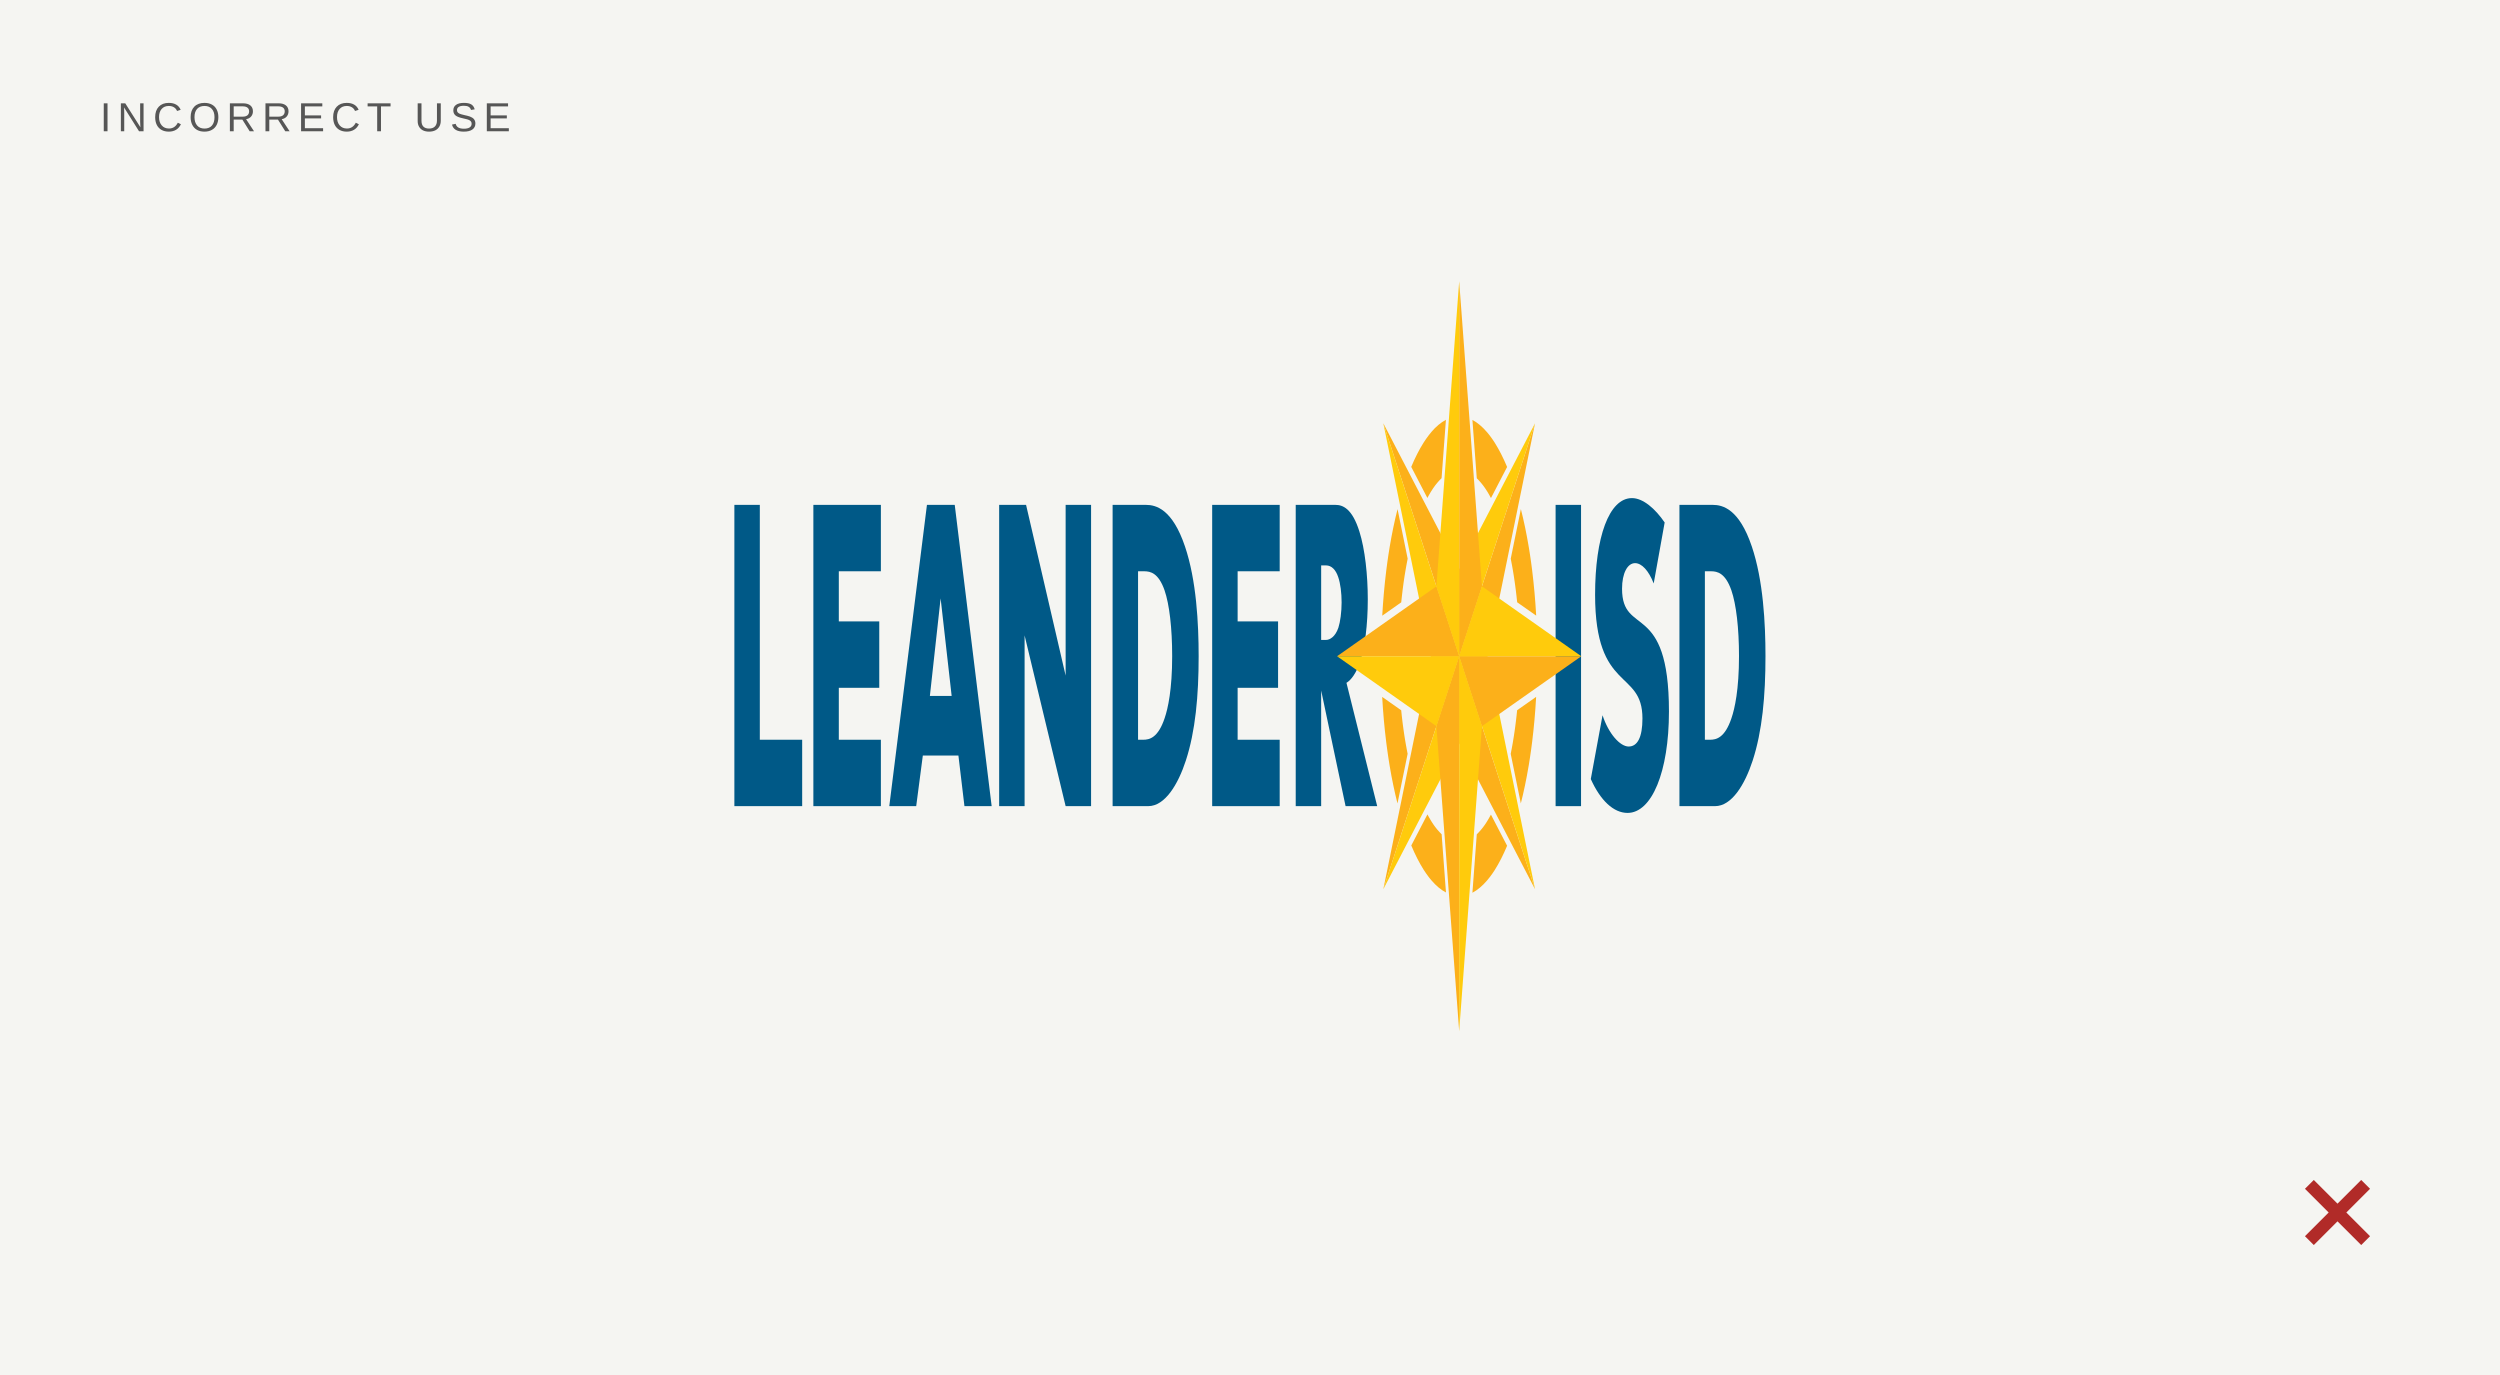
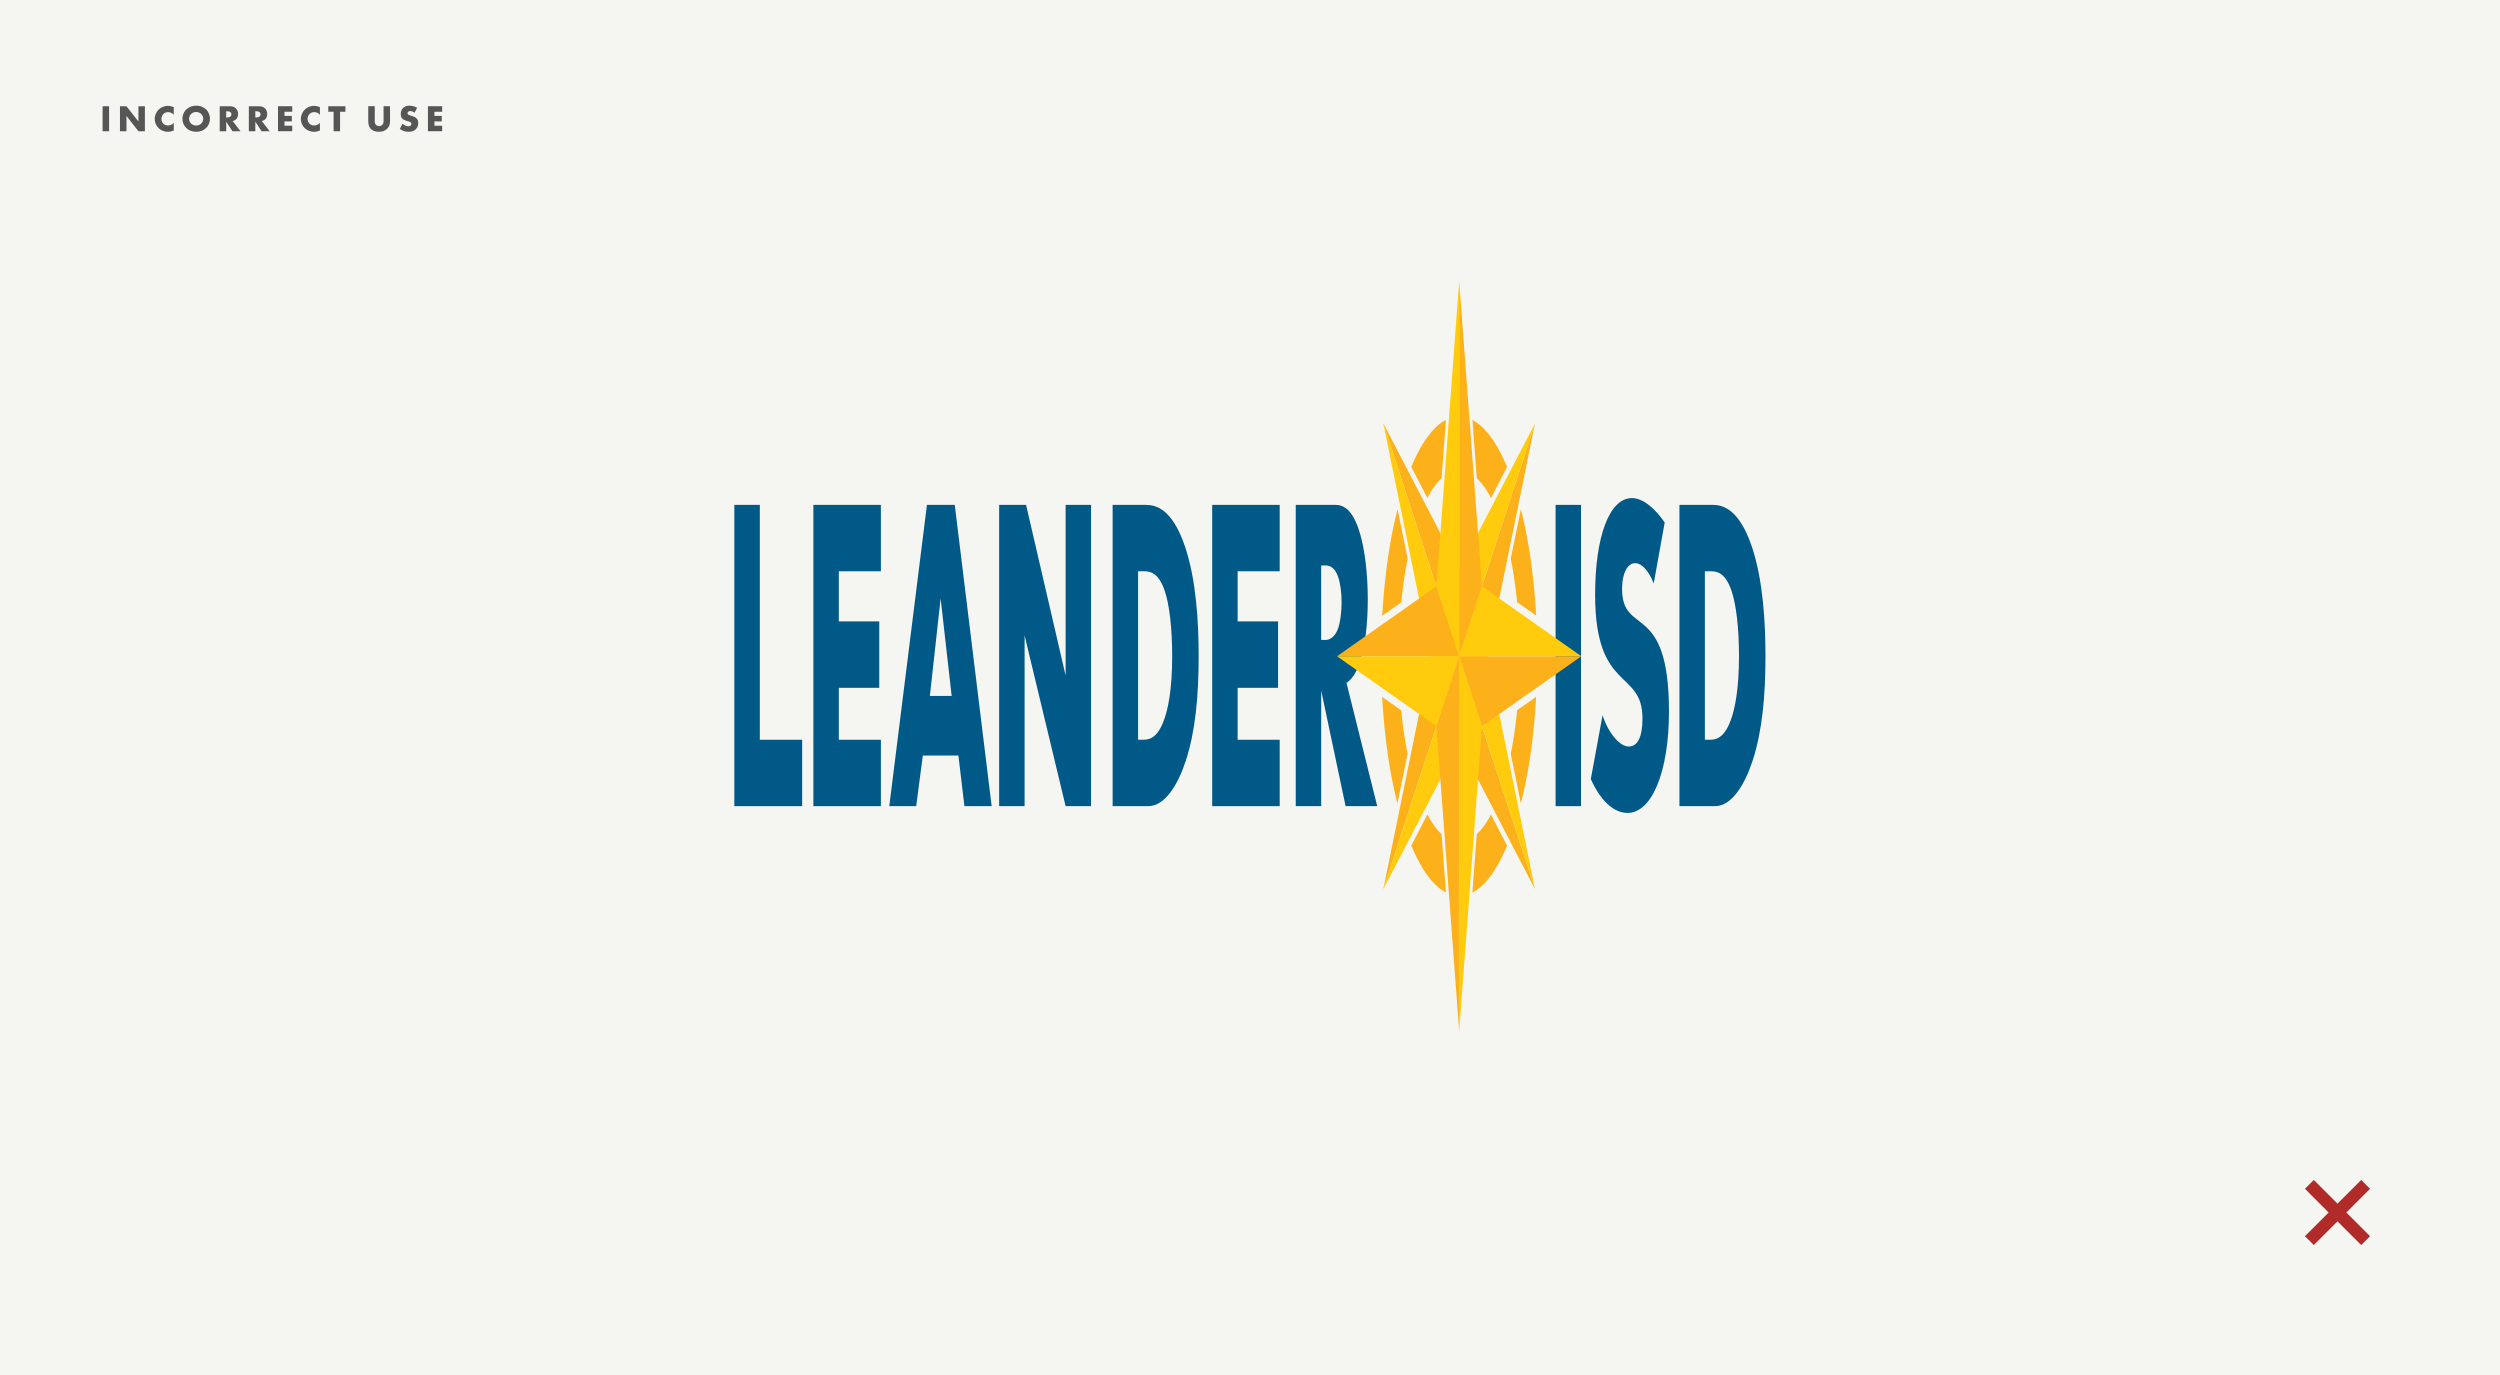
- <svg xmlns="http://www.w3.org/2000/svg" width="800" height="440" viewBox="0 0 800 440" role="img" aria-labelledby="title">
+ <svg xmlns="http://www.w3.org/2000/svg" id="Layer_2" data-name="Layer 2" viewBox="0 0 800 440">
  <defs>
-     <filter id="shadow" x="-30%" y="-50%" width="160%" height="200%">
-       <feDropShadow dx="7" dy="9" stdDeviation="3" flood-opacity=".5" />
-     </filter>
-     <linearGradient id="rainbow" x2="0" y2="1">
-       <stop stop-color="#8e247b" />
-       <stop offset="1" stop-color="#f36b32" />
-     </linearGradient>
+     <style>
+       .cls-1 {
+         fill: #ffcb0c;
+       }
+ 
+       .cls-2 {
+         isolation: isolate;
+       }
+ 
+       .cls-3 {
+         fill: #565656;
+       }
+ 
+       .cls-4 {
+         fill: #005987;
+       }
+ 
+       .cls-5 {
+         fill: #f5f5f2;
+       }
+ 
+       .cls-6 {
+         fill: #fcb01a;
+       }
+ 
+       .cls-7 {
+         stroke: #b12b28;
+         stroke-width: 4px;
+       }
+     </style>
  </defs>
-   <rect width="800" height="440" fill="#F5F5F2" />
-   <text x="32" y="42" font-family="Arial,sans-serif" font-size="13" letter-spacing="2" fill="#565656">INCORRECT USE</text>
-   <svg preserveAspectRatio="none" viewBox="0 0 1005 238" fill="none" x="235" y="90" width="330" height="240">
-     <path d="M24.797 70.964V145.496H66.076V166.566H0V70.964H24.797Z" fill="#005987" />
-     <path d="M142.773 92.034H101.78V107.943H141.197V129.013H101.78V145.496H142.773V166.566H76.984V70.964H142.773V92.034Z" fill="#005987" />
-     <path d="M218.338 150.513H183.651L177.201 166.566H150.972L187.665 70.964H214.755L250.731 166.566H224.214L218.338 150.513ZM211.745 131.593L200.995 100.634L190.531 131.593H211.745Z" fill="#005987" />
-     <path d="M258.041 166.566V70.964H284.271L322.827 125.143V70.964H347.623V166.566H322.827L282.837 112.387V166.566H258.041Z" fill="#005987" />
-     <path d="M368.608 166.566V70.964H401.144C410.747 70.964 426.801 72.254 439.127 84.15C450.307 94.9 452.457 108.66 452.457 118.98C452.457 131.593 449.304 142.773 439.987 152.09C432.39 159.686 419.634 166.566 403.294 166.566H368.608ZM393.404 145.496H398.421C404.441 145.496 412.897 144.923 419.347 138.617C422.501 135.607 426.657 129.587 426.657 118.98C426.657 110.093 423.934 102.497 419.204 98.053C413.327 92.607 405.587 92.034 399.424 92.034H393.404V145.496Z" fill="#005987" />
-     <path d="M531.433 92.034H490.44V107.943H529.856V129.013H490.44V145.496H531.433V166.566H465.643V70.964H531.433V92.034Z" fill="#005987" />
-     <path d="M585.756 70.964C592.922 70.964 602.096 72.11 609.119 79.42C614.566 85.01 617.289 93.324 617.289 100.92C617.289 109.09 614.422 116.257 609.692 120.843C605.966 124.427 600.949 126.577 596.506 127.437L626.462 166.566H595.646L571.853 129.873V166.566H547.056V70.964H585.756ZM571.853 113.82H576.583C580.309 113.82 585.613 112.817 588.622 109.95C590.486 108.087 591.776 104.933 591.776 101.924C591.776 98.913 590.629 95.904 588.479 93.897C586.186 91.604 582.029 90.17 576.583 90.17H571.853V113.82Z" fill="#005987" />
-     <path d="M825.118 70.964V166.566H800.322V70.964H825.118Z" fill="#005987" />
-     <path d="M906.617 76.554C897.386 72.153 885.533 68.814 874.726 68.814C852.394 68.814 838.806 81.226 838.806 99.473C838.806 130.633 884.959 123.008 884.959 138.746C884.959 144.737 880.043 147.647 871.543 147.647C863.044 147.647 851.878 143.533 846.073 137.728L834.621 157.966C843.909 164.732 856.766 168.716 870.44 168.716C894.004 168.716 910.788 155.716 910.788 136.538C910.788 101.107 865.079 112.917 865.079 97.566C865.079 92.664 870.368 89.454 877.764 89.454C884.228 89.454 891.022 91.804 895.924 95.904L906.603 76.554H906.617Z" fill="#005987" />
-     <path d="M921.007 166.566V70.964H953.544C963.147 70.964 979.2 72.254 991.527 84.15C1002.71 94.9 1004.86 108.66 1004.86 118.98C1004.86 131.593 1001.7 142.773 992.387 152.09C984.79 159.686 972.034 166.566 955.694 166.566H921.007ZM945.804 145.496H950.82C956.84 145.496 965.297 144.923 971.747 138.617C974.9 135.607 979.057 129.587 979.057 118.98C979.057 110.093 976.334 102.497 971.604 98.053C965.727 92.607 957.987 92.034 951.824 92.034H945.804V145.496Z" fill="#005987" />
-     <path d="M723.5 62.532C723.772 62.618 724.044 62.704 724.317 62.79C724.632 62.891 724.962 62.991 725.277 63.105C725.679 63.234 726.08 63.378 726.467 63.536C726.797 63.65 727.112 63.765 727.442 63.894C727.829 64.037 728.202 64.195 728.589 64.353C728.919 64.482 729.248 64.625 729.578 64.754C729.951 64.912 730.309 65.07 730.667 65.242C730.997 65.399 731.327 65.543 731.671 65.7C732.015 65.872 732.373 66.044 732.718 66.216C733.047 66.388 733.391 66.546 733.721 66.732C734.051 66.904 734.38 67.091 734.725 67.277C735.054 67.463 735.384 67.65 735.714 67.836C736.043 68.023 736.359 68.223 736.688 68.41C736.904 68.539 737.119 68.668 737.334 68.797L753.06 58.934C749.318 56.024 745.304 53.458 741.061 51.264C740.975 51.221 740.874 51.164 740.788 51.121C740.258 50.849 739.728 50.605 739.197 50.347C738.954 50.232 738.695 50.103 738.452 49.988C738.079 49.816 737.706 49.659 737.334 49.487C736.918 49.3 736.502 49.114 736.072 48.928C735.857 48.842 735.656 48.755 735.441 48.669C734.854 48.426 734.251 48.182 733.649 47.953C733.606 47.938 733.563 47.924 733.52 47.91C728.962 46.175 724.188 44.856 719.256 44.01L723.5 62.546V62.532Z" fill="#FCB01A" />
-     <path d="M737.334 169.232C737.119 169.361 736.903 169.49 736.674 169.619C736.359 169.805 736.029 170.006 735.699 170.193C735.37 170.379 735.04 170.565 734.71 170.752C734.38 170.938 734.051 171.11 733.721 171.296C733.391 171.468 733.047 171.64 732.718 171.812C732.373 171.984 732.029 172.156 731.685 172.329C731.356 172.486 731.026 172.644 730.682 172.787C730.323 172.945 729.951 173.117 729.592 173.275C729.263 173.418 728.933 173.547 728.603 173.676C728.216 173.834 727.843 173.991 727.456 174.135C727.141 174.264 726.811 174.379 726.482 174.493C726.08 174.637 725.679 174.78 725.277 174.923C724.962 175.038 724.632 175.138 724.317 175.239C724.044 175.325 723.772 175.425 723.5 175.511L719.256 194.047C724.188 193.201 728.947 191.897 733.506 190.162C733.549 190.148 733.606 190.133 733.649 190.105C734.251 189.875 734.839 189.632 735.427 189.388C735.642 189.302 735.857 189.216 736.072 189.13C736.488 188.958 736.904 188.757 737.319 188.585C737.692 188.413 738.079 188.255 738.452 188.083C738.695 187.969 738.939 187.84 739.197 187.725C739.728 187.467 740.258 187.209 740.788 186.951C740.874 186.908 740.975 186.851 741.061 186.807C745.304 184.628 749.332 182.048 753.06 179.138L737.334 169.275V169.232Z" fill="#FCB01A" />
-     <path d="M762.822 136.145C762.736 136.418 762.65 136.69 762.564 136.963C762.464 137.292 762.363 137.608 762.249 137.923C762.12 138.324 761.976 138.726 761.819 139.127C761.704 139.457 761.589 139.772 761.46 140.102C761.317 140.489 761.159 140.862 761.002 141.249C760.873 141.579 760.729 141.908 760.6 142.238C760.442 142.611 760.285 142.969 760.113 143.328C759.969 143.657 759.812 143.987 759.654 144.317C759.482 144.661 759.31 145.019 759.138 145.363C758.966 145.693 758.808 146.037 758.636 146.367C758.464 146.696 758.278 147.041 758.091 147.37C757.905 147.7 757.733 148.03 757.532 148.359C757.346 148.689 757.16 149.004 756.959 149.32C756.83 149.535 756.701 149.764 756.572 149.979L766.435 165.705C769.345 161.978 771.911 157.964 774.09 153.721C774.147 153.621 774.19 153.52 774.248 153.42C774.506 152.904 774.764 152.388 775.007 151.857C775.136 151.599 775.265 151.341 775.38 151.083C775.552 150.725 775.71 150.352 775.868 149.994C776.054 149.564 776.255 149.134 776.441 148.703C776.527 148.503 776.599 148.302 776.685 148.101C776.928 147.499 777.186 146.897 777.416 146.281C777.416 146.252 777.444 146.209 777.459 146.18C779.208 141.607 780.512 136.834 781.358 131.888L762.822 136.131V136.145Z" fill="#FCB01A" />
-     <path d="M756.586 88.021C756.715 88.236 756.844 88.451 756.973 88.666C757.174 88.996 757.36 89.311 757.546 89.641C757.733 89.97 757.919 90.3 758.106 90.63C758.292 90.96 758.464 91.289 758.65 91.633C758.822 91.963 758.994 92.293 759.152 92.637C759.324 92.981 759.496 93.325 759.668 93.683C759.826 94.013 759.983 94.343 760.127 94.687C760.284 95.045 760.457 95.404 760.614 95.776C760.758 96.106 760.887 96.436 761.03 96.766C761.188 97.138 761.331 97.525 761.489 97.912C761.618 98.228 761.732 98.557 761.847 98.887C761.99 99.288 762.134 99.69 762.277 100.091C762.392 100.407 762.492 100.736 762.593 101.052C762.679 101.324 762.779 101.597 762.865 101.869L781.401 106.112C780.555 101.195 779.251 96.436 777.516 91.877C777.502 91.82 777.473 91.762 777.459 91.705C777.229 91.117 776.986 90.529 776.756 89.942C776.67 89.727 776.584 89.497 776.484 89.282C776.312 88.867 776.125 88.465 775.939 88.049C775.767 87.662 775.595 87.275 775.423 86.903C775.308 86.659 775.194 86.415 775.079 86.186C774.821 85.641 774.563 85.111 774.29 84.566C774.247 84.48 774.204 84.408 774.161 84.322C771.982 80.064 769.402 76.036 766.478 72.295L756.615 88.021H756.586Z" fill="#FCB01A" />
-     <path d="M649.886 101.855C649.972 101.582 650.073 101.31 650.159 101.038C650.259 100.722 650.359 100.407 650.474 100.091C650.617 99.69 650.761 99.289 650.904 98.887C651.019 98.558 651.133 98.242 651.262 97.912C651.406 97.525 651.563 97.153 651.721 96.766C651.85 96.436 651.994 96.106 652.123 95.776C652.28 95.404 652.438 95.045 652.61 94.687C652.768 94.357 652.911 94.013 653.069 93.683C653.241 93.339 653.413 92.995 653.585 92.651C653.757 92.322 653.915 91.977 654.101 91.648C654.273 91.318 654.459 90.988 654.631 90.659C654.818 90.329 655.004 89.985 655.19 89.655C655.377 89.325 655.563 89.01 655.764 88.695C655.893 88.48 656.022 88.25 656.151 88.035L646.288 72.309C643.378 76.051 640.797 80.064 638.618 84.322C638.575 84.408 638.532 84.494 638.489 84.58C638.217 85.111 637.959 85.641 637.701 86.186C637.586 86.43 637.457 86.673 637.343 86.917C637.171 87.29 636.998 87.677 636.841 88.049C636.654 88.465 636.468 88.881 636.296 89.297C636.21 89.512 636.124 89.727 636.038 89.942C635.794 90.529 635.551 91.117 635.321 91.719C635.307 91.762 635.278 91.82 635.264 91.877C633.529 96.436 632.225 101.195 631.379 106.127L649.915 101.883L649.886 101.855Z" fill="#FCB01A" />
-     <path d="M679.188 47.881C679.188 47.881 679.102 47.91 679.059 47.924C678.457 48.153 677.855 48.397 677.267 48.641C677.052 48.727 676.852 48.813 676.637 48.899C676.207 49.085 675.791 49.272 675.375 49.458C675.002 49.63 674.63 49.788 674.257 49.96C673.999 50.074 673.755 50.203 673.497 50.318C672.967 50.576 672.436 50.82 671.92 51.092C671.82 51.135 671.734 51.193 671.633 51.236C667.39 53.414 663.376 55.995 659.635 58.905L675.361 68.768C675.576 68.639 675.791 68.51 676.006 68.381C676.336 68.18 676.651 67.994 676.981 67.808C677.31 67.621 677.64 67.435 677.97 67.248C678.3 67.062 678.629 66.89 678.973 66.704C679.303 66.532 679.647 66.36 679.977 66.188C680.321 66.016 680.665 65.844 681.023 65.671C681.353 65.514 681.683 65.37 682.027 65.213C682.385 65.055 682.758 64.883 683.116 64.725C683.446 64.582 683.776 64.453 684.105 64.324C684.493 64.166 684.865 64.008 685.252 63.865C685.582 63.736 685.897 63.621 686.227 63.507C686.628 63.363 687.016 63.22 687.417 63.077C687.732 62.962 688.062 62.862 688.377 62.761C688.65 62.675 688.922 62.575 689.195 62.503L693.438 43.967C688.506 44.813 683.733 46.118 679.174 47.852L679.188 47.881Z" fill="#FCB01A" />
-     <path d="M656.122 149.979C655.993 149.764 655.864 149.549 655.735 149.334C655.549 149.019 655.348 148.689 655.162 148.359C654.975 148.03 654.789 147.7 654.603 147.356C654.416 147.026 654.244 146.697 654.058 146.367C653.886 146.037 653.714 145.693 653.542 145.363C653.37 145.019 653.198 144.675 653.026 144.317C652.868 143.987 652.725 143.657 652.567 143.328C652.395 142.969 652.237 142.597 652.08 142.224C651.936 141.894 651.807 141.579 651.678 141.249C651.52 140.862 651.363 140.489 651.219 140.102C651.09 139.787 650.976 139.457 650.861 139.127C650.718 138.726 650.574 138.325 650.431 137.923C650.316 137.608 650.216 137.278 650.116 136.963C650.03 136.69 649.929 136.418 649.857 136.146L631.322 131.902C632.167 136.834 633.472 141.607 635.221 146.18C635.235 146.223 635.249 146.252 635.264 146.295C635.493 146.897 635.737 147.499 635.995 148.101C636.081 148.302 636.167 148.517 636.253 148.718C636.439 149.148 636.626 149.578 636.812 149.994C636.97 150.366 637.142 150.725 637.3 151.098C637.414 151.356 637.543 151.614 637.672 151.872C637.93 152.402 638.174 152.918 638.432 153.434C638.475 153.535 638.532 153.621 638.575 153.721C640.754 157.964 643.32 161.978 646.231 165.72L656.093 149.994L656.122 149.979Z" fill="#FCB01A" />
-     <path d="M689.209 175.468C688.937 175.382 688.664 175.296 688.392 175.196C688.076 175.095 687.747 174.995 687.431 174.88C687.03 174.737 686.628 174.594 686.227 174.45C685.897 174.336 685.582 174.221 685.252 174.092C684.865 173.948 684.478 173.791 684.105 173.633C683.776 173.504 683.446 173.361 683.131 173.232C682.758 173.074 682.399 172.916 682.041 172.744C681.711 172.587 681.382 172.443 681.052 172.286C680.708 172.113 680.364 171.941 680.02 171.769C679.69 171.597 679.346 171.44 679.016 171.253C678.687 171.081 678.357 170.895 678.027 170.709C677.697 170.522 677.353 170.336 677.038 170.15C676.708 169.963 676.393 169.762 676.063 169.576C675.848 169.447 675.619 169.318 675.404 169.189L659.677 179.052C663.419 181.962 667.433 184.528 671.676 186.722C671.777 186.765 671.863 186.822 671.963 186.865C672.494 187.137 673.024 187.381 673.554 187.639C673.798 187.754 674.056 187.883 674.3 187.997C674.673 188.169 675.045 188.341 675.432 188.499C675.848 188.685 676.264 188.872 676.68 189.058C676.895 189.144 677.11 189.23 677.31 189.316C677.898 189.56 678.5 189.804 679.088 190.033C679.131 190.047 679.174 190.062 679.217 190.076C683.776 191.811 688.549 193.13 693.481 193.961L689.238 175.425L689.209 175.468Z" fill="#FCB01A" />
-     <path d="M632.426 45.071L706.354 119V91.418L632.426 45.071Z" fill="#FCB01A" />
-     <path d="M632.426 192.929L706.354 119H678.773L632.426 192.929Z" fill="#FCB01A" />
-     <path d="M780.283 192.929L706.354 119V146.582L780.283 192.929Z" fill="#FCB01A" />
-     <path d="M780.283 45.071L706.354 119H733.936L780.283 45.071Z" fill="#FCB01A" />
-     <path d="M632.426 45.071L706.354 119H678.773L632.426 45.071Z" fill="#FFCB0C" />
-     <path d="M780.283 45.071L706.354 119V91.418L780.283 45.071Z" fill="#FFCB0C" />
-     <path d="M780.283 192.929L706.354 119H733.936L780.283 192.929Z" fill="#FFCB0C" />
-     <path d="M632.426 192.929L706.354 119V146.582L632.426 192.929Z" fill="#FFCB0C" />
-     <path d="M706.354 0V119L728.546 96.808L706.354 0Z" fill="#FCB01A" />
-     <path d="M587.354 119H706.354L684.163 96.808L587.354 119Z" fill="#FCB01A" />
-     <path d="M706.355 238V119L684.163 141.192L706.355 238Z" fill="#FCB01A" />
-     <path d="M825.354 119H706.354L728.546 141.192L825.354 119Z" fill="#FCB01A" />
-     <path d="M706.355 0V119L684.163 96.808L706.355 0Z" fill="#FFCB0C" />
-     <path d="M825.354 119H706.354L728.546 96.808L825.354 119Z" fill="#FFCB0C" />
-     <path d="M706.354 238V119L728.546 141.192L706.354 238Z" fill="#FFCB0C" />
-     <path d="M587.354 119H706.354L684.163 141.192L587.354 119Z" fill="#FFCB0C" />
-   </svg>
-   <g transform="translate(748 388)" stroke="#B12B28" stroke-width="4">
-     <path d="M-9-9 9 9M9-9-9 9" />
+   <g id="Layer_1-2" data-name="Layer 1">
+     <rect class="cls-5" width="800" height="440" />
+     <path class="cls-4" d="M243.14,161.56v75.16h13.55v21.25h-21.7v-96.41h8.14Z" />
+     <path class="cls-4" d="M281.88,182.81h-13.46v16.04h12.94v21.25h-12.94v16.62h13.46v21.25h-21.6v-96.41h21.6v21.25Z" />
+     <path class="cls-4" d="M306.69,241.78h-11.39l-2.12,16.19h-8.61l12.05-96.41h8.9l11.81,96.41h-8.71l-1.93-16.19ZM304.53,222.7l-3.53-31.22-3.44,31.22h6.97Z" />
+     <path class="cls-4" d="M319.73,257.97v-96.41h8.61l12.66,54.63v-54.63h8.14v96.41h-8.14l-13.13-54.63v54.63h-8.14Z" />
+     <path class="cls-4" d="M356.04,257.97v-96.41h10.68c3.15,0,8.42,1.3,12.47,13.3,3.67,10.84,4.38,24.72,4.38,35.12,0,12.72-1.04,23.99-4.09,33.39-2.49,7.66-6.68,14.6-12.05,14.6h-11.39ZM364.18,236.72h1.65c1.98,0,4.75-.58,6.87-6.94,1.04-3.04,2.4-9.11,2.4-19.8,0-8.96-.89-16.62-2.45-21.1-1.93-5.49-4.47-6.07-6.49-6.07h-1.98v53.91Z" />
+     <path class="cls-4" d="M409.5,182.81h-13.46v16.04h12.94v21.25h-12.94v16.62h13.46v21.25h-21.6v-96.41h21.6v21.25Z" />
+     <path class="cls-4" d="M427.34,161.56c2.35,0,5.37,1.16,7.67,8.53,1.79,5.64,2.68,14.02,2.68,21.68,0,8.24-.94,15.47-2.49,20.09-1.22,3.61-2.87,5.78-4.33,6.65l9.84,39.46h-10.12l-7.81-37v37h-8.14v-96.41h12.71ZM422.77,204.78h1.55c1.22,0,2.97-1.01,3.95-3.9.61-1.88,1.04-5.06,1.04-8.09s-.38-6.07-1.08-8.09c-.75-2.31-2.12-3.76-3.91-3.76h-1.55v23.85Z" />
+     <path class="cls-4" d="M505.93,161.56v96.41h-8.14v-96.41h8.14Z" />
+     <path class="cls-4" d="M532.7,167.2c-3.03-4.44-6.92-7.81-10.47-7.81-7.33,0-11.79,12.52-11.79,30.92,0,31.42,15.15,23.73,15.15,39.6,0,6.04-1.61,8.98-4.41,8.98s-6.46-4.15-8.36-10l-3.76,20.41c3.05,6.82,7.27,10.84,11.76,10.84,7.74,0,13.25-13.11,13.25-32.45,0-35.73-15.01-23.82-15.01-39.3,0-4.94,1.74-8.18,4.17-8.18,2.12,0,4.35,2.37,5.96,6.5l3.51-19.51h0Z" />
+     <path class="cls-4" d="M537.42,257.97v-96.41h10.68c3.15,0,8.42,1.3,12.47,13.3,3.67,10.84,4.38,24.72,4.38,35.12,0,12.72-1.04,23.99-4.1,33.39-2.49,7.66-6.68,14.6-12.05,14.6h-11.39ZM545.56,236.72h1.65c1.98,0,4.75-.58,6.87-6.94,1.04-3.04,2.4-9.11,2.4-19.8,0-8.96-.89-16.62-2.45-21.1-1.93-5.49-4.47-6.07-6.49-6.07h-1.98v53.91Z" />
+     <path class="cls-6" d="M472.57,153.06c.09.09.18.17.27.26.1.1.21.2.32.32.13.13.26.27.39.43.11.12.21.23.32.36.13.14.25.3.38.46.11.13.22.27.32.4.12.16.24.32.36.49.11.16.22.3.33.46.11.17.23.35.34.52.11.17.22.33.33.52.11.17.22.36.33.55.11.19.22.38.32.56.11.19.21.39.32.58.07.13.14.26.21.39l5.16-9.95c-1.23-2.93-2.55-5.52-3.94-7.73-.03-.04-.06-.1-.09-.14-.17-.27-.35-.52-.52-.78-.08-.12-.16-.25-.24-.36-.12-.17-.24-.33-.37-.51-.14-.19-.27-.38-.41-.56-.07-.09-.14-.17-.21-.26-.19-.25-.39-.49-.59-.72-.01-.01-.03-.03-.04-.04-1.5-1.75-3.06-3.08-4.68-3.93l1.39,18.69h0Z" />
+     <path class="cls-6" d="M477.11,260.65c-.07.13-.14.26-.22.39-.1.19-.21.39-.32.58-.11.19-.22.38-.32.56-.11.19-.22.36-.32.55-.11.17-.22.35-.33.52-.11.17-.23.35-.34.52-.11.16-.22.32-.33.46-.12.16-.24.33-.36.49-.11.14-.22.27-.32.4-.13.16-.25.32-.38.46-.1.13-.21.25-.32.36-.13.15-.26.29-.4.43-.1.12-.21.22-.32.32-.09.09-.18.19-.27.27l-1.39,18.69c1.62-.85,3.18-2.17,4.68-3.92.01-.01.03-.03.05-.06.2-.23.39-.48.58-.72.07-.09.14-.17.21-.26.14-.17.27-.38.41-.55.12-.17.25-.33.37-.51.08-.11.16-.25.24-.36.17-.26.35-.52.52-.78.03-.04.06-.1.09-.15,1.39-2.2,2.72-4.8,3.94-7.73l-5.16-9.95v-.04Z" />
+     <path class="cls-6" d="M485.48,227.29c-.03.28-.06.55-.08.82-.03.33-.07.65-.1.97-.04.4-.09.81-.14,1.21-.04.33-.08.65-.12.98-.05.39-.1.77-.15,1.16-.04.33-.09.66-.13,1-.05.38-.1.74-.16,1.1-.05.33-.1.66-.15,1-.06.35-.11.71-.17,1.05-.06.33-.11.68-.16,1.01-.06.33-.12.68-.18,1.01-.06.33-.12.67-.18,1-.06.33-.12.65-.19.97-.04.22-.08.45-.13.66l3.24,15.86c.96-3.76,1.8-7.81,2.51-12.08.02-.1.03-.2.05-.3.08-.52.17-1.04.25-1.58.04-.26.08-.52.12-.78.06-.36.11-.74.16-1.1.06-.43.13-.87.19-1.3.03-.2.05-.4.08-.61.08-.61.16-1.21.24-1.84,0-.03,0-.07.01-.1.57-4.61,1-9.42,1.28-14.41l-6.09,4.28h0Z" />
+     <path class="cls-6" d="M483.43,178.76c.04.22.08.43.13.65.07.33.13.65.19.98.06.33.12.66.18,1,.06.33.12.67.18,1.01.06.33.11.67.16,1.01.06.35.11.69.17,1.06.05.33.1.67.15,1.01.05.36.11.72.16,1.1.05.33.09.66.14,1,.05.38.1.77.15,1.16.04.32.08.65.12.98.05.4.09.81.14,1.21.04.32.07.65.1.97.03.27.06.55.09.82l6.09,4.28c-.28-4.96-.71-9.76-1.28-14.35,0-.06-.01-.12-.02-.17-.08-.59-.16-1.19-.23-1.78-.03-.22-.06-.45-.09-.66-.06-.42-.12-.82-.18-1.24-.06-.39-.11-.78-.17-1.16-.04-.25-.08-.49-.11-.72-.08-.55-.17-1.08-.26-1.63-.01-.09-.03-.16-.04-.25-.72-4.29-1.56-8.36-2.52-12.13l-3.24,15.86h0Z" />
+     <path class="cls-6" d="M448.4,192.71c.03-.28.06-.55.09-.82.03-.32.07-.64.1-.95.05-.4.09-.81.14-1.21.04-.33.08-.65.12-.98.05-.39.1-.77.15-1.16.04-.33.09-.66.13-1,.05-.38.1-.74.16-1.1.05-.33.1-.68.15-1.01.06-.35.11-.69.17-1.04.06-.33.11-.68.17-1.01.06-.33.12-.66.17-1,.06-.33.12-.68.18-1.01.06-.33.12-.65.19-.97.04-.22.08-.45.13-.67l-3.24-15.86c-.96,3.77-1.8,7.82-2.52,12.11-.01.09-.03.17-.04.26-.09.53-.17,1.07-.26,1.62-.04.25-.08.49-.12.74-.06.38-.11.77-.16,1.14-.06.42-.12.84-.18,1.26-.03.22-.06.43-.08.65-.08.59-.16,1.19-.24,1.79,0,.04-.01.1-.02.16-.57,4.6-1,9.4-1.28,14.37l6.09-4.28v-.03Z" />
+     <path class="cls-6" d="M458.02,138.28s-.03.03-.04.04c-.2.23-.4.48-.59.72-.07.09-.14.17-.21.26-.14.19-.28.38-.41.56-.12.17-.24.33-.37.51-.08.12-.16.25-.25.36-.17.26-.35.51-.52.78-.03.04-.06.1-.09.14-1.39,2.2-2.71,4.8-3.94,7.73l5.16,9.95c.07-.13.14-.26.21-.39.11-.2.21-.39.32-.58.11-.19.22-.38.32-.56.11-.19.22-.36.33-.55.11-.17.22-.35.33-.52.11-.17.23-.35.34-.52.11-.16.22-.3.33-.46.12-.16.24-.33.36-.49.11-.14.22-.27.32-.4.13-.16.25-.32.38-.46.11-.13.21-.25.32-.36.13-.14.26-.29.39-.43.1-.12.21-.22.32-.32.09-.09.18-.19.27-.26l1.39-18.69c-1.62.85-3.19,2.17-4.68,3.92v.03Z" />
+     <path class="cls-6" d="M450.44,241.24c-.04-.22-.08-.43-.13-.65-.06-.32-.13-.65-.19-.98-.06-.33-.12-.66-.18-1.01-.06-.33-.12-.66-.18-1-.06-.33-.11-.68-.17-1.01-.06-.35-.11-.69-.17-1.05-.05-.33-.1-.67-.15-1-.06-.36-.11-.74-.16-1.11-.05-.33-.09-.65-.13-.98-.05-.39-.1-.77-.15-1.16-.04-.32-.08-.65-.12-.98-.05-.4-.09-.81-.14-1.21-.04-.32-.07-.65-.1-.97-.03-.28-.06-.55-.09-.82l-6.09-4.28c.28,4.97.71,9.79,1.28,14.4,0,.04,0,.07.01.12.08.61.16,1.21.24,1.82.03.2.06.42.08.62.06.43.12.87.18,1.29.05.38.11.74.16,1.11.04.26.08.52.12.78.08.53.16,1.05.25,1.58.01.1.03.19.05.29.72,4.28,1.56,8.33,2.51,12.1l3.24-15.86v-.02Z" />
+     <path class="cls-6" d="M461.31,266.94c-.09-.09-.18-.17-.27-.27-.1-.1-.21-.2-.32-.32-.13-.14-.26-.29-.4-.43-.11-.11-.21-.23-.32-.36-.13-.15-.25-.3-.38-.46-.11-.13-.22-.27-.32-.4-.12-.16-.24-.32-.36-.49-.11-.16-.22-.3-.32-.46-.11-.17-.23-.35-.34-.52-.11-.17-.22-.33-.33-.52-.11-.17-.22-.36-.32-.55-.11-.19-.22-.38-.32-.56-.11-.19-.21-.39-.32-.58-.07-.13-.15-.26-.22-.39l-5.16,9.95c1.23,2.93,2.55,5.52,3.94,7.73.03.04.06.1.09.14.17.27.35.52.52.78.08.12.16.25.24.36.12.17.24.35.37.51.14.19.27.38.41.56.07.09.14.17.21.26.19.25.39.49.58.72.01.01.03.03.04.04,1.5,1.75,3.06,3.08,4.68,3.92l-1.39-18.69v.04Z" />
+     <path class="cls-6" d="M442.66,135.45l24.27,74.55v-27.81l-24.27-46.74Z" />
+     <path class="cls-6" d="M442.66,284.55l24.27-74.55h-9.06l-15.22,74.55Z" />
+     <path class="cls-6" d="M491.21,284.55l-24.28-74.55v27.81l24.28,46.74Z" />
+     <path class="cls-6" d="M491.21,135.45l-24.28,74.55h9.06l15.22-74.55Z" />
+     <path class="cls-1" d="M442.66,135.45l24.27,74.55h-9.06l-15.22-74.55Z" />
+     <path class="cls-1" d="M491.21,135.45l-24.28,74.55v-27.81l24.28-46.74Z" />
+     <path class="cls-1" d="M491.21,284.55l-24.28-74.55h9.06l15.22,74.55Z" />
+     <path class="cls-1" d="M442.66,284.55l24.27-74.55v27.81l-24.27,46.74Z" />
+     <path class="cls-6" d="M466.94,90v120l7.29-22.38-7.29-97.62Z" />
+     <path class="cls-6" d="M427.86,210h39.07l-7.29-22.38-31.79,22.38Z" />
+     <path class="cls-6" d="M466.94,330v-120l-7.29,22.38,7.29,97.62Z" />
+     <path class="cls-6" d="M506.01,210h-39.07l7.29,22.38,31.79-22.38Z" />
+     <path class="cls-1" d="M466.94,90v120l-7.29-22.38,7.29-97.62Z" />
+     <path class="cls-1" d="M506.01,210h-39.07l7.29-22.38,31.79,22.38Z" />
+     <path class="cls-1" d="M466.94,330v-120l7.29,22.38-7.29,97.62Z" />
+     <path class="cls-1" d="M427.86,210h39.07l-7.29,22.38-31.79-22.38Z" />
+     <path class="cls-7" d="M739,379l18,18M757,379l-18,18" />
+     <g class="cls-2">
+       <path class="cls-3" d="M34.91,34v8h-2.08v-8h2.08Z" />
+       <path class="cls-3" d="M38.39,42v-8h2.08l3.83,4.89v-4.89h2.07v8h-2.07l-3.83-4.89v4.89h-2.08Z" />
+       <path class="cls-3" d="M55.6,41.78c-.83.3-1.28.4-1.8.4-1.39,0-2.43-.55-3.09-1.2-.78-.78-1.21-1.87-1.21-2.91,0-1.14.49-2.22,1.21-2.95.71-.72,1.78-1.25,3.02-1.25.38,0,1.01.06,1.87.41v2.48c-.67-.83-1.46-.88-1.81-.88-.6,0-1.06.18-1.44.53-.49.46-.7,1.08-.7,1.64s.23,1.16.65,1.56c.35.32.9.55,1.49.55.31,0,1.08-.04,1.81-.84v2.46Z" />
+       <path class="cls-3" d="M65.93,40.99c-.82.78-1.97,1.19-3.15,1.19s-2.34-.41-3.15-1.19c-.85-.82-1.26-1.93-1.26-2.99s.41-2.19,1.26-3c.82-.78,1.97-1.19,3.15-1.19s2.34.41,3.15,1.19c.85.8,1.26,1.93,1.26,3s-.41,2.17-1.26,2.99ZM61.15,36.47c-.43.42-.64,1.01-.64,1.57,0,.71.34,1.2.64,1.49.38.37.92.64,1.62.64s1.23-.25,1.61-.62c.37-.37.65-.92.65-1.54s-.28-1.17-.65-1.54c-.44-.42-1.06-.64-1.61-.64s-1.19.2-1.62.64Z" />
+       <path class="cls-3" d="M73.55,34c.6,0,1.37.1,1.96.71.46.47.68,1.16.68,1.8,0,.68-.24,1.28-.64,1.67-.31.3-.73.48-1.1.55l2.51,3.27h-2.58l-1.99-3.07v3.07h-2.08v-8h3.24ZM72.39,37.58h.4c.31,0,.76-.08,1.01-.32.16-.16.26-.42.26-.67s-.1-.5-.28-.67c-.19-.19-.54-.31-1-.31h-.4v1.98Z" />
+       <path class="cls-3" d="M82.87,34c.6,0,1.37.1,1.96.71.46.47.68,1.16.68,1.8,0,.68-.24,1.28-.64,1.67-.31.3-.73.48-1.1.55l2.51,3.27h-2.58l-1.99-3.07v3.07h-2.08v-8h3.24ZM81.71,37.58h.4c.31,0,.76-.08,1.01-.32.16-.16.26-.42.26-.67s-.1-.5-.28-.67c-.19-.19-.54-.31-1-.31h-.4v1.98Z" />
+       <path class="cls-3" d="M93.51,35.76h-2.47v1.33h2.34v1.76h-2.34v1.38h2.47v1.76h-4.55v-8h4.55v1.76Z" />
+       <path class="cls-3" d="M102.37,41.78c-.83.3-1.28.4-1.8.4-1.39,0-2.43-.55-3.09-1.2-.78-.78-1.21-1.87-1.21-2.91,0-1.14.49-2.22,1.21-2.95.71-.72,1.78-1.25,3.02-1.25.38,0,1.01.06,1.87.41v2.48c-.67-.83-1.46-.88-1.81-.88-.6,0-1.06.18-1.44.53-.49.46-.7,1.08-.7,1.64s.23,1.16.65,1.56c.35.32.9.55,1.49.55.31,0,1.08-.04,1.81-.84v2.46Z" />
+       <path class="cls-3" d="M108.82,35.76v6.24h-2.07v-6.24h-1.7v-1.76h5.48v1.76h-1.7Z" />
+       <path class="cls-3" d="M119.92,34v4.74c0,.33.01.85.41,1.23.24.23.62.38.98.38s.73-.14.96-.35c.48-.42.47-1.01.47-1.45v-4.56h2.07v4.59c0,.84-.04,1.71-.9,2.59-.67.68-1.51,1-2.64,1-1.26,0-2.16-.43-2.65-.96-.7-.76-.78-1.78-.78-2.63v-4.59h2.08Z" />
+       <path class="cls-3" d="M128.82,39.6c.44.42,1.12.82,1.83.82.42,0,.67-.13.8-.28.12-.12.2-.3.2-.5,0-.16-.06-.34-.23-.48-.2-.18-.52-.26-1.03-.42l-.54-.17c-.34-.11-.83-.29-1.15-.65-.41-.44-.46-1.01-.46-1.42,0-.98.38-1.58.73-1.93.41-.41,1.08-.76,2.05-.76.79,0,1.72.25,2.47.65l-.83,1.62c-.62-.49-1.09-.54-1.37-.54-.2,0-.48.05-.68.24-.12.12-.2.25-.2.43,0,.14.02.25.11.36.06.07.2.22.7.36l.64.19c.5.16,1.03.34,1.45.79.41.43.52.88.52,1.43,0,.73-.18,1.44-.76,2.01-.68.68-1.51.82-2.36.82-.5,0-.98-.05-1.57-.26-.13-.05-.64-.24-1.21-.64l.89-1.68Z" />
+       <path class="cls-3" d="M141.49,35.76h-2.47v1.33h2.34v1.76h-2.34v1.38h2.47v1.76h-4.55v-8h4.55v1.76Z" />
+     </g>
  </g>
</svg>
